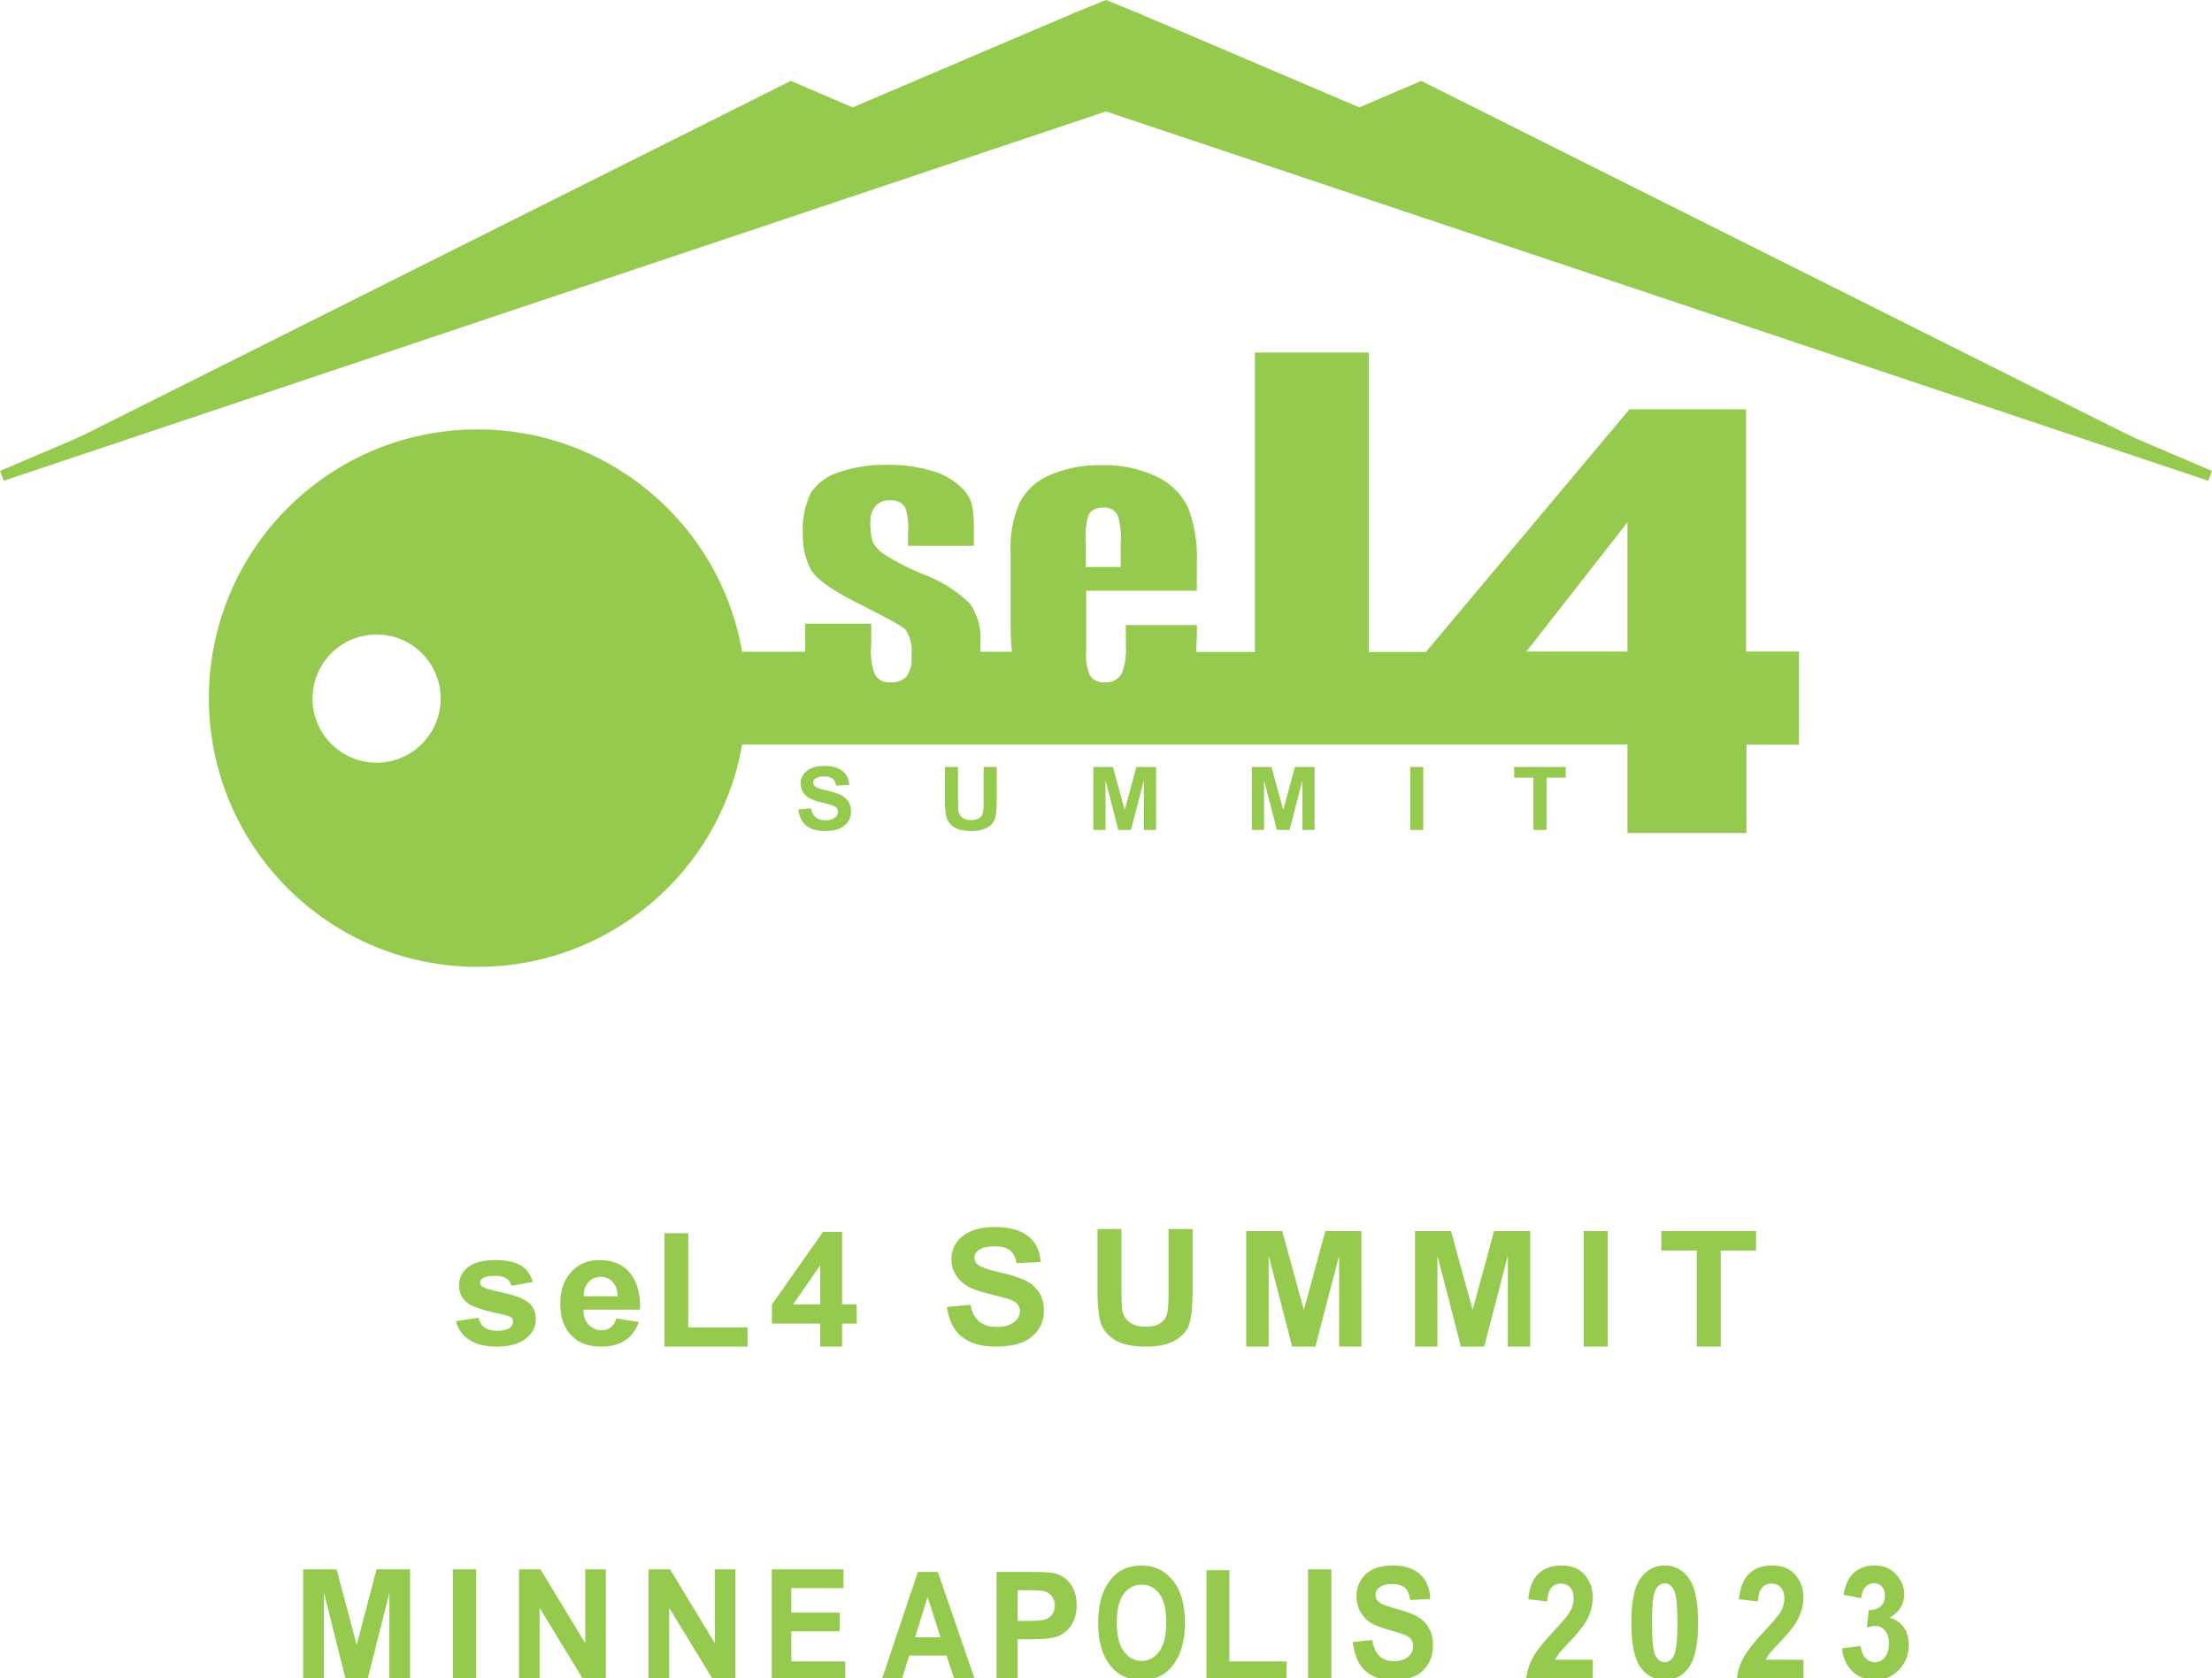
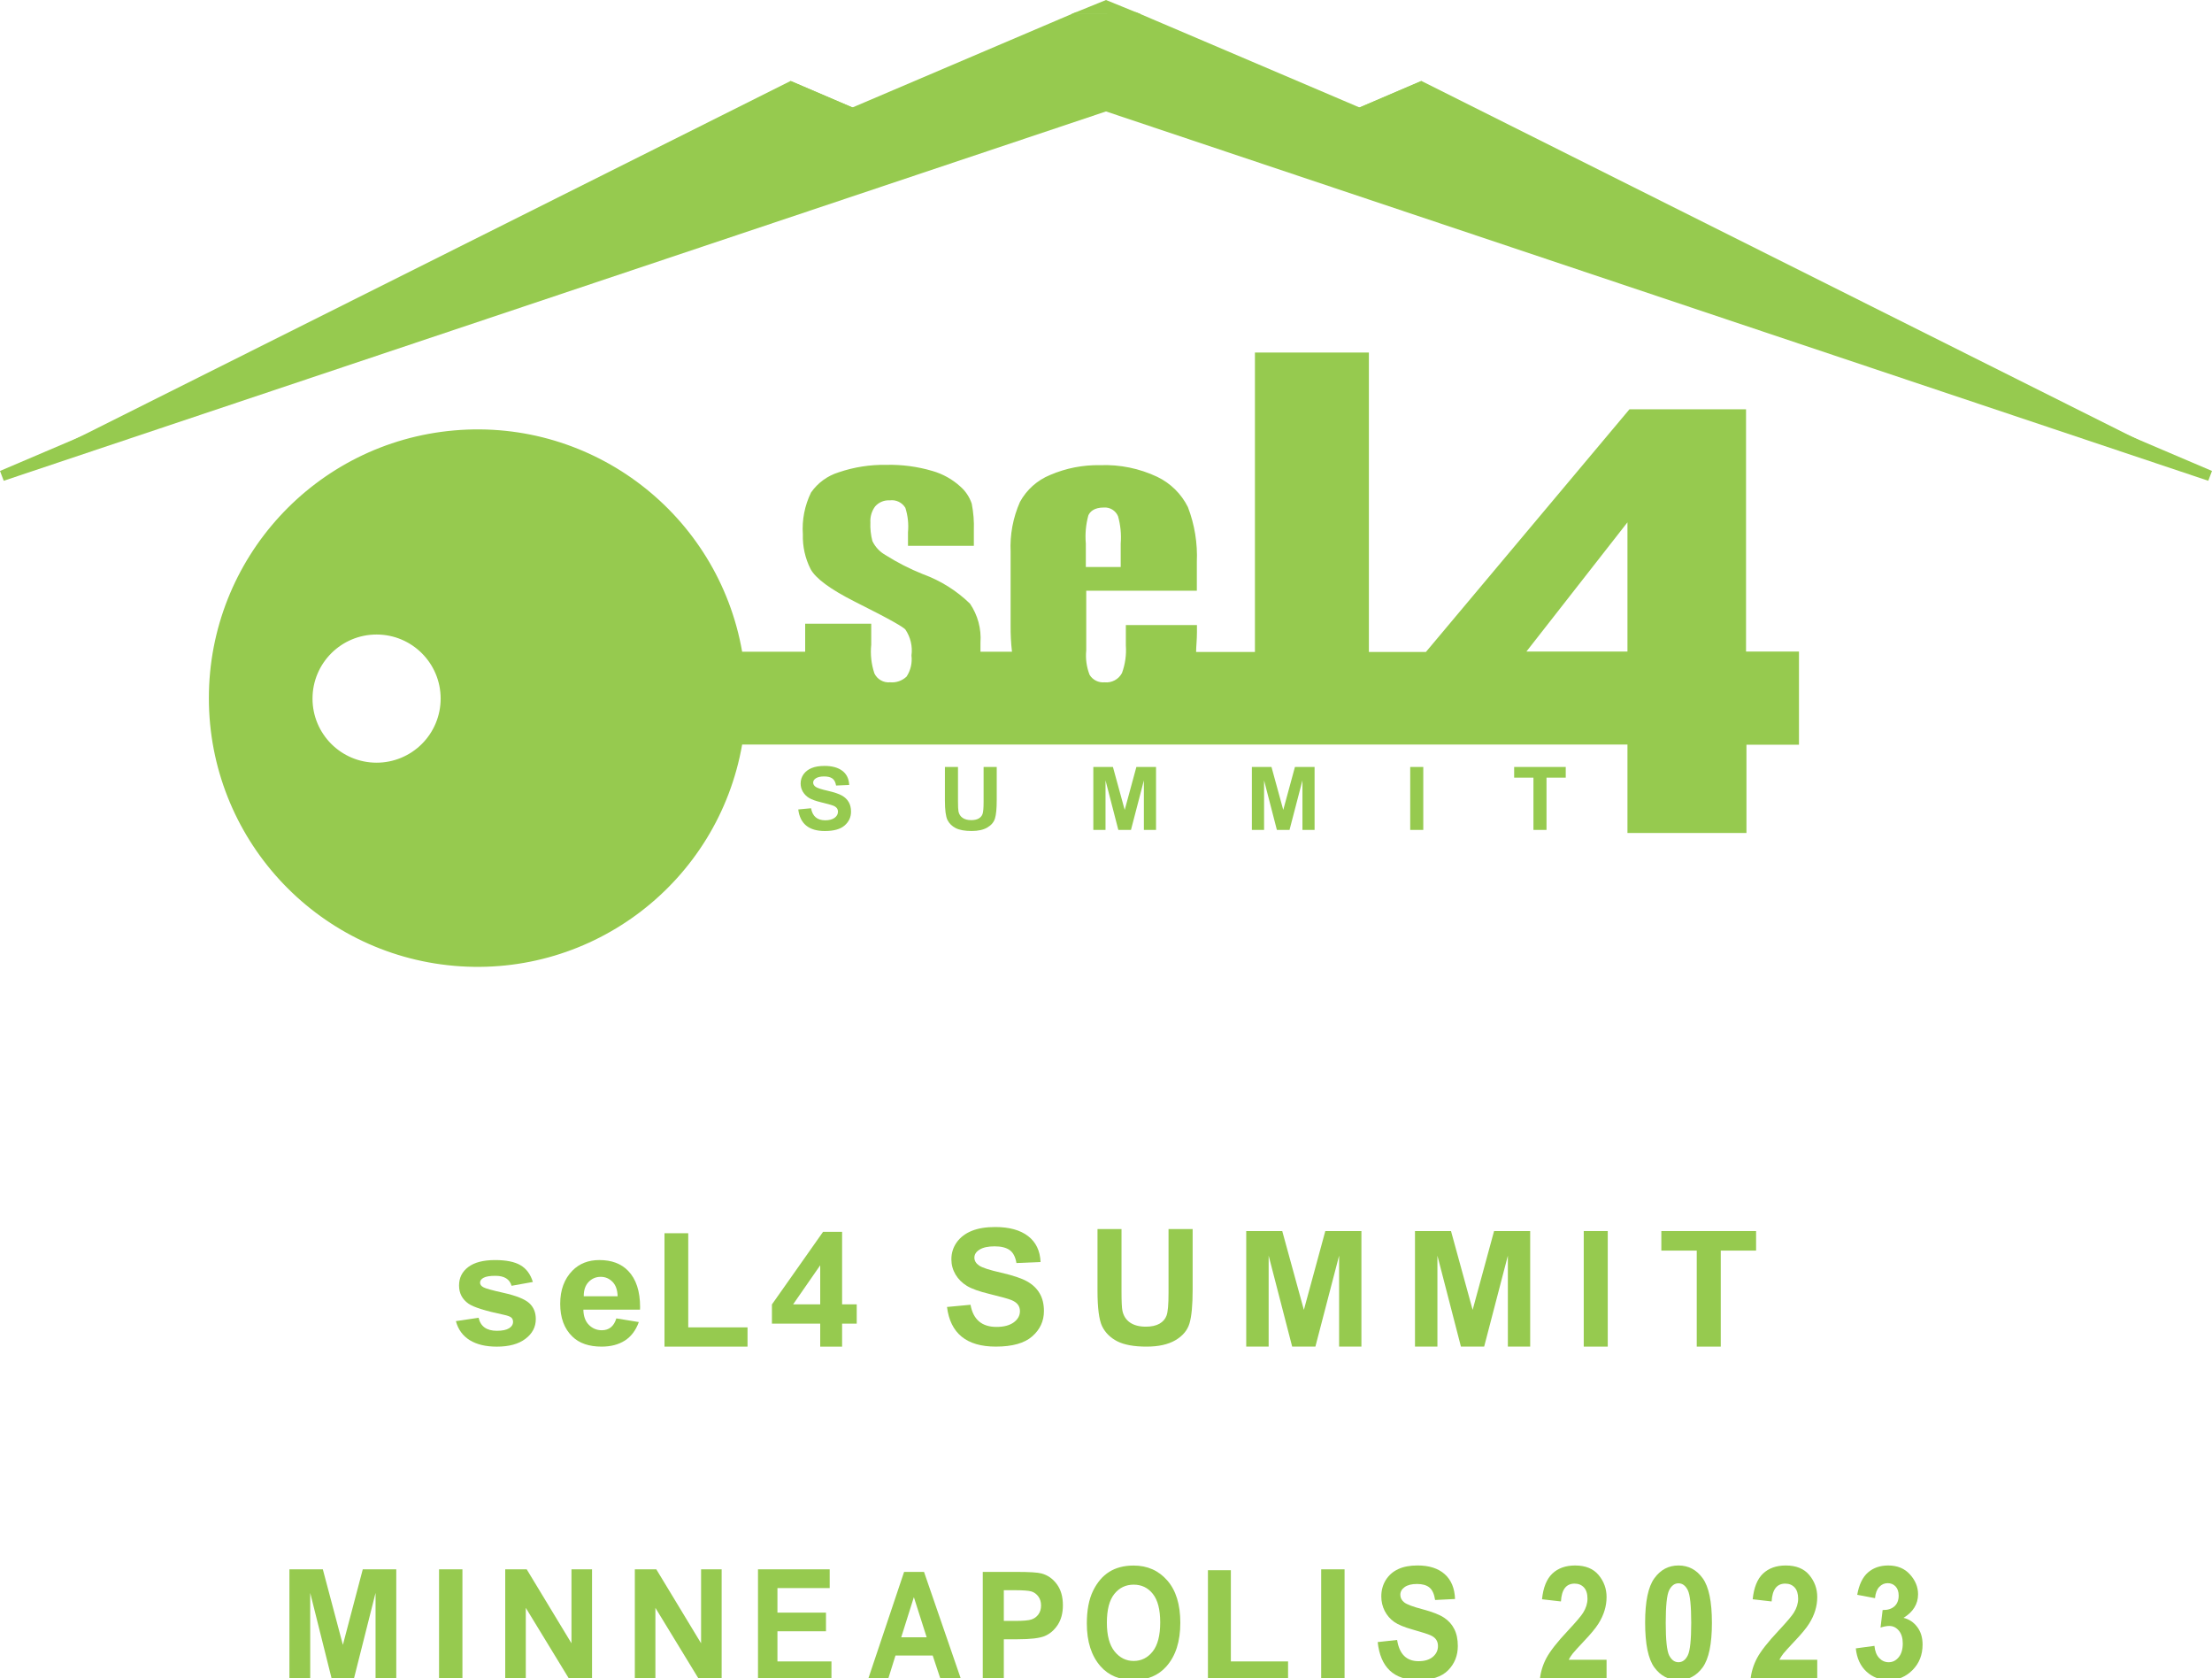
<svg xmlns="http://www.w3.org/2000/svg" xmlns:xlink="http://www.w3.org/1999/xlink" width="331.243mm" height="251.111mm" viewBox="0 0 331.243 251.111" version="1.1" id="svg5">
  <defs id="defs2">
    <rect x="81.692" y="660.163" width="145.722" height="46.366" id="rect2227" />
    <color-profile name="Agfa-:-Swop-Standard" xlink:href="file:///WINDOWS/system32/spool/drivers/color/RSWOP.icm" id="color-profile2" />
    <rect x="680.693" y="102.26" width="15.612" height="115.531" id="rect9649" />
    <style id="style824">.cls-1,.cls-2,.cls-3{fill:#96ca4f;}.cls-2,.cls-3{stroke:#96ca4f;stroke-miterlimit:8;}.cls-3{stroke-width:0.25px;}</style>
  </defs>
  <g id="layer1" transform="translate(4.956884)">
    <text xml:space="preserve" transform="scale(0.3829821)" id="text9647" style="font-style:normal;font-weight:normal;font-size:40px;line-height:1.25;font-family:sans-serif;white-space:pre;shape-inside:url(#rect9649);display:inline;fill:#000000;fill-opacity:1;stroke:none" />
    <g id="g4" transform="matrix(1.447491,0,0,1.447491,-4.956884,0)">
      <polygon class="cls-2" points="105.34,10.07 0.2,45.29 102.2,1.81 " id="polygon830" transform="matrix(1.086543,0,0,1.086543,-0.00427367,0)" />
      <polygon class="cls-1" points="108.62,1.35 102.01,1.34 105.31,0 " id="polygon828" transform="matrix(1.086543,0,0,1.086543,-0.00427367,0)" />
      <polygon class="cls-1" points="108.33,1.31 102.28,1.31 105.31,9.32 " id="polygon832" transform="matrix(1.086543,0,0,1.086543,-0.00427367,0)" />
      <polygon class="cls-2" points="108.42,1.81 105.28,10.07 210.42,45.29 " id="polygon834" transform="matrix(1.086543,0,0,1.086543,-0.00427367,0)" />
      <path class="cls-1" d="M 180.634,67.387 V 42.332 H 168.573 l -21.057,25.099 h -5.9 V 36.464 h -11.789 v 30.966 h -6.085 c 0,-0.576 0.087,-1.239 0.087,-2.043 v -0.739 h -7.356 v 2.108 a 6.867,6.867 0 0 1 -0.402,2.858 1.825,1.825 0 0 1 -1.804,0.956 1.63,1.63 0 0 1 -1.543,-0.771 5.433,5.433 0 0 1 -0.348,-2.532 v -6.172 h 11.441 v -2.966 a 14.125,14.125 0 0 0 -0.924,-5.683 6.856,6.856 0 0 0 -3.173,-3.129 12.691,12.691 0 0 0 -5.9,-1.206 12.484,12.484 0 0 0 -5.172,1.01 6.248,6.248 0 0 0 -3.129,2.792 11.452,11.452 0 0 0 -0.967,5.172 v 7.606 a 21.731,21.731 0 0 0 0.141,2.716 h -3.26 c 0,-0.304 0,-0.608 0,-0.945 a 6.345,6.345 0 0 0 -1.087,-4.031 13.68,13.68 0 0 0 -4.857,-3.042 23.904,23.904 0 0 1 -3.912,-1.999 3.26,3.26 0 0 1 -1.326,-1.434 6.519,6.519 0 0 1 -0.206,-1.923 2.521,2.521 0 0 1 0.489,-1.652 1.847,1.847 0 0 1 1.51,-0.63 1.63,1.63 0 0 1 1.619,0.771 6.367,6.367 0 0 1 0.272,2.521 v 1.413 h 6.813 v -1.586 a 12.115,12.115 0 0 0 -0.217,-2.771 4.042,4.042 0 0 0 -1.173,-1.771 7.258,7.258 0 0 0 -2.901,-1.619 15.538,15.538 0 0 0 -4.759,-0.63 14.473,14.473 0 0 0 -4.933,0.771 5.433,5.433 0 0 0 -2.858,2.086 8.518,8.518 0 0 0 -0.848,4.346 7.443,7.443 0 0 0 0.793,3.564 c 0.511,0.967 2.043,2.097 4.531,3.357 4.172,2.086 4.998,2.64 5.27,2.89 a 3.857,3.857 0 0 1 0.641,2.705 3.26,3.26 0 0 1 -0.5,2.173 2.173,2.173 0 0 1 -1.706,0.598 1.63,1.63 0 0 1 -1.63,-0.924 7.106,7.106 0 0 1 -0.326,-2.966 V 64.508 h -6.834 v 1.76 c 0,0.413 0,0.782 0,1.141 h -6.519 a 27.794,27.794 0 1 0 0,9.594 H 168.366 V 86.152 H 180.677 v -9.127 h 5.433 V 67.387 Z M 38.948,78.883 a 6.628,6.628 0 1 1 6.639,-6.628 6.628,6.628 0 0 1 -6.639,6.628 z m 73.385,-22.665 a 8.225,8.225 0 0 1 0.261,-2.912 c 0.163,-0.369 0.576,-0.815 1.608,-0.815 a 1.478,1.478 0 0 1 1.467,0.913 8.03,8.03 0 0 1 0.272,2.814 v 2.423 h -3.607 z m 56.033,11.17 h -10.453 l 10.453,-13.364 z" id="path858" style="stroke-width:1.087" />
      <path id="path1025" style="font-weight:bold;font-stretch:condensed;font-size:5.223px;line-height:10;font-family:Arial;-inkscape-font-specification:'Arial Bold Condensed';text-align:center;letter-spacing:3.917px;word-spacing:0px;text-anchor:middle;fill:#96ca4f;stroke-width:0.76" d="m 158.64,85.836 v -5.407 h -1.995 v -1.101 h 5.337 v 1.101 h -1.99 v 5.407 z m -12.748,0 v -6.508 h 1.352 v 6.508 z m -16.381,0 v -6.508 h 2.029 l 1.218,4.439 1.207,-4.439 h 2.034 v 6.508 h -1.257 v -5.123 l -1.336,5.123 h -1.308 l -1.325,-5.123 v 5.123 z m -16.403,0 v -6.508 h 2.029 l 1.218,4.439 1.207,-4.439 h 2.034 v 6.508 h -1.257 v -5.123 l -1.336,5.123 h -1.308 l -1.325,-5.123 v 5.123 z M 97.756,79.328 h 1.352 v 3.525 q 0,0.821 0.05,1.07 0.089,0.431 0.425,0.666 0.341,0.235 0.894,0.235 0.469,0 0.766,-0.164 0.296,-0.169 0.402,-0.462 0.112,-0.297 0.112,-1.27 v -3.6 h 1.358 v 3.418 q 0,1.31 -0.179,1.896 -0.173,0.582 -0.794,0.946 -0.615,0.36 -1.626,0.36 -1.051,0 -1.643,-0.297 -0.587,-0.302 -0.855,-0.844 -0.263,-0.546 -0.263,-2.007 z m -15.174,4.391 1.325,-0.124 q 0.224,1.247 1.464,1.247 0.615,0 0.967,-0.253 0.352,-0.257 0.352,-0.635 0,-0.222 -0.123,-0.377 -0.123,-0.155 -0.374,-0.253 -0.251,-0.102 -1.218,-0.337 -0.866,-0.209 -1.269,-0.453 -0.402,-0.244 -0.643,-0.639 -0.235,-0.4 -0.235,-0.857 0,-0.533 0.302,-0.959 0.307,-0.426 0.844,-0.644 0.537,-0.218 1.325,-0.218 1.185,0 1.85,0.511 0.665,0.511 0.704,1.461 l -1.358,0.058 q -0.089,-0.524 -0.386,-0.733 -0.296,-0.209 -0.844,-0.209 -0.548,0 -0.844,0.182 -0.296,0.182 -0.296,0.453 0,0.266 0.268,0.448 0.268,0.182 1.235,0.4 1.023,0.235 1.475,0.497 0.458,0.257 0.699,0.67 0.24,0.408 0.24,0.994 0,0.848 -0.659,1.425 -0.654,0.577 -2.051,0.577 -2.47,0 -2.75,-2.233 z" />
      <path style="fill:#96ca4f;fill-opacity:1;stroke:none;stroke-width:1.89" id="path43980-0" transform="matrix(-0.683608,0.2836924,0.156576,0.03663156,384.8223,-112.117)" d="M 431.416,-51.821 566.486,16.893 439.443,99.509 Z" />
      <path style="fill:#96ca4f;fill-opacity:1;stroke-width:1.89" id="path1277" transform="matrix(0.4208384,-0.3274783,0.2643062,0.4240542,52.94739,18.2597)" d="m 65.948,36.142 -18.999,0.507 9.061,-16.707 z" />
      <path style="fill:#96ca4f;fill-opacity:1;stroke:none;stroke-width:1.89" id="path43980-0-9" transform="matrix(0.683608,0.2836924,-0.156576,0.03663156,-155.9831,-112.117)" d="M 431.416,-51.821 566.486,16.893 439.443,99.509 Z" />
      <path style="fill:#96ca4f;fill-opacity:1;stroke-width:1.89" id="path1277-2" transform="matrix(-0.4208384,-0.3274783,-0.2643062,0.4240542,175.8918,18.2597)" d="m 65.948,36.142 -18.999,0.507 9.061,-16.707 z" />
    </g>
    <g id="g258" transform="matrix(1.447491,0,0,1.447491,-43.8539,8.878669)">
      <g id="g216">
        <path style="font-weight:bold;font-stretch:condensed;font-size:5.223px;line-height:10;font-family:Arial;-inkscape-font-specification:'Arial Bold Condensed';text-align:center;letter-spacing:3.917px;word-spacing:0px;text-anchor:middle;fill:#96ca4f;stroke-width:1.397" d="m 124.843,129.043 2.433,-0.228 q 0.411,2.291 2.689,2.291 1.129,0 1.776,-0.465 0.647,-0.473 0.647,-1.166 0,-0.408 -0.226,-0.693 -0.226,-0.285 -0.688,-0.465 -0.462,-0.188 -2.238,-0.62 -1.591,-0.383 -2.33,-0.832 -0.739,-0.448 -1.18,-1.174 -0.431,-0.734 -0.431,-1.574 0,-0.978 0.554,-1.761 0.565,-0.783 1.55,-1.182 0.985,-0.4 2.433,-0.4 2.176,0 3.397,0.938 1.221,0.938 1.293,2.682 l -2.494,0.106 q -0.164,-0.962 -0.708,-1.345 -0.544,-0.383 -1.55,-0.383 -1.006,0 -1.55,0.334 -0.544,0.334 -0.544,0.832 0,0.489 0.493,0.824 0.493,0.334 2.268,0.734 1.878,0.432 2.71,0.913 0.842,0.473 1.283,1.231 0.441,0.75 0.441,1.826 0,1.557 -1.211,2.617 -1.201,1.06 -3.767,1.06 -4.537,0 -5.05,-4.101 z" id="path20783" />
        <path style="font-weight:bold;font-stretch:condensed;font-size:5.223px;line-height:10;font-family:Arial;-inkscape-font-specification:'Arial Bold Condensed';text-align:center;letter-spacing:3.917px;word-spacing:0px;text-anchor:middle;fill:#96ca4f;stroke-width:1.397" d="m 140.413,120.987 h 2.484 v 6.474 q 0,1.508 0.092,1.965 0.164,0.791 0.78,1.223 0.626,0.432 1.642,0.432 0.862,0 1.406,-0.302 0.544,-0.31 0.739,-0.848 0.205,-0.546 0.205,-2.332 v -6.612 h 2.494 v 6.278 q 0,2.405 -0.328,3.482 -0.318,1.068 -1.458,1.737 -1.129,0.66 -2.987,0.66 -1.93,0 -3.018,-0.546 -1.078,-0.554 -1.57,-1.549 -0.482,-1.003 -0.482,-3.685 z" id="path20781" />
        <path style="font-weight:bold;font-stretch:condensed;font-size:5.223px;line-height:10;font-family:Arial;-inkscape-font-specification:'Arial Bold Condensed';text-align:center;letter-spacing:3.917px;word-spacing:0px;text-anchor:middle;fill:#96ca4f;stroke-width:1.397" d="m 155.799,133.144 v -11.953 h 3.726 l 2.238,8.153 2.217,-8.153 h 3.736 v 11.953 h -2.309 v -9.409 l -2.453,9.409 h -2.402 l -2.433,-9.409 v 9.409 z" id="path20779" />
        <path style="font-weight:bold;font-stretch:condensed;font-size:5.223px;line-height:10;font-family:Arial;-inkscape-font-specification:'Arial Bold Condensed';text-align:center;letter-spacing:3.917px;word-spacing:0px;text-anchor:middle;fill:#96ca4f;stroke-width:1.397" d="m 173.258,133.144 v -11.953 h 3.726 l 2.238,8.153 2.217,-8.153 h 3.736 v 11.953 h -2.309 v -9.409 l -2.453,9.409 h -2.402 l -2.433,-9.409 v 9.409 z" id="path20777" />
        <path style="font-weight:bold;font-stretch:condensed;font-size:5.223px;line-height:10;font-family:Arial;-inkscape-font-specification:'Arial Bold Condensed';text-align:center;letter-spacing:3.917px;word-spacing:0px;text-anchor:middle;fill:#96ca4f;stroke-width:1.397" d="m 190.716,133.144 v -11.953 h 2.484 v 11.953 z" id="path20775" />
        <path style="font-weight:bold;font-stretch:condensed;font-size:5.223px;line-height:10;font-family:Arial;-inkscape-font-specification:'Arial Bold Condensed';text-align:center;letter-spacing:3.917px;word-spacing:0px;text-anchor:middle;fill:#96ca4f;stroke-width:1.397" d="m 202.407,133.144 v -9.931 h -3.664 v -2.022 h 9.802 v 2.022 h -3.654 v 9.931 z" id="path20771" />
      </g>
      <g id="g208" transform="translate(-92.00748,-44.68935)">
        <path d="m 166.046,175.196 2.346,-0.347 q 0.305,1.347 1.889,1.347 0.843,0 1.259,-0.258 0.416,-0.258 0.416,-0.669 0,-0.282 -0.183,-0.444 -0.193,-0.161 -0.762,-0.282 -2.884,-0.605 -3.666,-1.153 -0.975,-0.686 -0.975,-1.879 0,-1.194 0.955,-1.912 0.954,-0.718 2.772,-0.718 1.736,0 2.64,0.54 0.904,0.532 1.269,1.726 l -2.203,0.395 q -0.294,-1.032 -1.665,-1.032 -0.863,0 -1.229,0.202 -0.366,0.194 -0.366,0.508 0,0.282 0.335,0.468 0.335,0.194 2.082,0.581 1.96,0.436 2.66,1.057 0.69,0.621 0.69,1.654 0,1.242 -1.076,2.049 -1.066,0.807 -2.955,0.807 -1.716,0 -2.803,-0.669 -1.087,-0.678 -1.432,-1.968 z" style="font-weight:bold;font-stretch:condensed;font-size:16.228px;line-height:10;font-family:Arial;-inkscape-font-specification:'Arial Bold Condensed';text-align:center;letter-spacing:3.917px;word-spacing:0px;text-anchor:middle;fill:#96ca4f;stroke-width:0.445" id="path21173" />
        <path d="m 182.643,174.914 2.325,0.379 q -0.467,1.291 -1.452,1.92 -0.985,0.621 -2.396,0.621 -1.96,0 -3.026,-1.041 -1.259,-1.21 -1.259,-3.388 0,-2.146 1.269,-3.436 1.076,-1.089 2.782,-1.089 1.899,0 2.975,1.113 1.239,1.274 1.239,3.759 l -0.01,0.258 h -5.859 q 0.02,1.016 0.569,1.573 0.558,0.557 1.34,0.557 1.127,0 1.503,-1.226 z m 0.132,-2.291 q -0.03,-1 -0.538,-1.5 -0.508,-0.508 -1.208,-0.508 -0.741,0 -1.249,0.524 -0.518,0.532 -0.508,1.484 z" style="font-weight:bold;font-stretch:condensed;font-size:16.228px;line-height:10;font-family:Arial;-inkscape-font-specification:'Arial Bold Condensed';text-align:center;letter-spacing:3.917px;word-spacing:0px;text-anchor:middle;fill:#96ca4f;stroke-width:0.445" id="path21170" />
        <path d="m 187.624,177.834 v -11.728 h 2.457 v 9.736 h 6.133 v 1.992 z" style="font-weight:bold;font-stretch:condensed;font-size:16.228px;line-height:10;font-family:Arial;-inkscape-font-specification:'Arial Bold Condensed';text-align:center;letter-spacing:3.917px;word-spacing:0px;text-anchor:middle;fill:#96ca4f;stroke-width:0.445" id="path21167" />
        <path d="m 203.734,177.834 v -2.379 h -4.996 v -1.984 l 5.29,-7.509 h 1.97 v 7.501 h 1.513 v 1.992 h -1.513 v 2.379 z m 0,-4.372 v -4.041 l -2.803,4.041 z" style="font-weight:bold;font-stretch:condensed;font-size:16.228px;line-height:10;font-family:Arial;-inkscape-font-specification:'Arial Bold Condensed';text-align:center;letter-spacing:3.917px;word-spacing:0px;text-anchor:middle;fill:#96ca4f;stroke-width:0.445" id="path21164" />
      </g>
    </g>
-     <g id="g13" transform="translate(8.054938)">
-       <g id="g12">
-         <path d="m 32.393,251.524 v -16.579 h 5.003 l 3.004,11.309 2.977,-11.309 h 5.016 v 16.579 H 45.293 v -13.051 l -3.294,13.051 h -3.225 l -3.266,-13.051 v 13.051 z" id="path25066" style="font-weight:bold;font-stretch:condensed;font-size:19.306px;line-height:1.25;font-family:Arial;-inkscape-font-specification:'Arial, Bold Condensed';fill:#96ca4f;fill-opacity:1;stroke-width:0.699" />
-         <path d="m 84.118,251.524 v -16.579 h 3.216 l 6.704,11.072 v -11.072 h 3.08 v 16.579 h -3.325 l -6.595,-10.812 v 10.812 z" id="path25057" style="font-weight:bold;font-stretch:condensed;font-size:19.306px;line-height:1.25;font-family:Arial;-inkscape-font-specification:'Arial, Bold Condensed';fill:#96ca4f;fill-opacity:1;stroke-width:0.699" />
-         <path d="m 64.71,251.524 v -16.579 h 3.216 l 6.704,11.072 v -11.072 h 3.08 v 16.579 h -3.325 l -6.595,-10.812 v 10.812 z" id="path25057-9" style="font-weight:bold;font-stretch:condensed;font-size:19.306px;line-height:1.25;font-family:Arial;-inkscape-font-specification:'Arial, Bold Condensed';fill:#96ca4f;fill-opacity:1;stroke-width:0.699" />
-         <path d="m 102.563,251.524 v -16.579 h 10.735 v 2.805 h -7.823 v 3.675 h 7.269 v 2.793 h -7.269 v 4.512 h 8.088 v 2.793 z" id="path25054" style="font-weight:bold;font-stretch:condensed;font-size:19.306px;line-height:1.25;font-family:Arial;-inkscape-font-specification:'Arial, Bold Condensed';fill:#96ca4f;fill-opacity:1;stroke-width:0.699" />
-         <path d="m 133.007,251.524 h -3.065 l -1.219,-3.678 h -5.572 l -1.149,3.678 h -2.995 l 5.433,-16.193 h 2.983 z m -5.189,-6.406 -1.915,-6.009 -1.892,6.009 z" id="path25051" style="font-weight:bold;font-stretch:condensed;font-size:19.306px;line-height:1.25;font-family:Arial;-inkscape-font-specification:'Arial, Bold Condensed';fill:#96ca4f;fill-opacity:1;stroke-width:0.699" />
-         <path d="m 136.221,251.524 v -16.193 h 5.081 q 2.84,0 3.713,0.232 1.394,0.376 2.293,1.602 0.912,1.226 0.912,3.159 0,1.756 -0.782,2.949 -0.782,1.182 -1.954,1.668 -1.173,0.475 -4.039,0.475 h -2.072 v 6.108 z m 3.153,-13.453 v 4.595 h 1.746 q 1.759,0 2.384,-0.21 0.638,-0.21 1.042,-0.751 0.404,-0.552 0.404,-1.348 0,-0.806 -0.417,-1.359 -0.417,-0.552 -1.029,-0.74 -0.612,-0.188 -2.593,-0.188 z" id="path25048" style="font-weight:bold;font-stretch:condensed;font-size:19.306px;line-height:1.25;font-family:Arial;-inkscape-font-specification:'Arial, Bold Condensed';fill:#96ca4f;fill-opacity:1;stroke-width:0.699" />
-         <path d="m 151.435,243.054 q 0,-2.963 0.858,-4.874 0.87,-1.923 2.263,-2.861 1.394,-0.939 3.378,-0.939 2.877,0 4.683,2.228 1.817,2.228 1.817,6.344 0,4.162 -1.918,6.503 -1.684,2.07 -4.571,2.07 -2.91,0 -4.593,-2.047 -1.918,-2.341 -1.918,-6.424 z m 2.787,-0.113 q 0,2.861 1.07,4.297 1.07,1.425 2.654,1.425 1.594,0 2.642,-1.414 1.048,-1.425 1.048,-4.365 0,-2.884 -1.026,-4.264 -1.015,-1.38 -2.665,-1.38 -1.65,0 -2.687,1.391 -1.037,1.391 -1.037,4.309 z" id="path25045" style="font-weight:bold;font-stretch:condensed;font-size:19.306px;line-height:1.25;font-family:Arial;-inkscape-font-specification:'Arial, Bold Condensed';fill:#96ca4f;fill-opacity:1;stroke-width:0.699" />
-         <path d="m 167.649,251.524 v -16.444 h 3.433 v 13.65 h 8.567 v 2.793 z" id="path25042" style="font-weight:bold;font-stretch:condensed;font-size:19.306px;line-height:1.25;font-family:Arial;-inkscape-font-specification:'Arial, Bold Condensed';fill:#96ca4f;fill-opacity:1;stroke-width:0.699" />
-         <path d="m 182.863,251.524 v -16.579 h 3.5 v 16.579 z" id="path25039" style="font-weight:bold;font-stretch:condensed;font-size:19.306px;line-height:1.25;font-family:Arial;-inkscape-font-specification:'Arial, Bold Condensed';fill:#96ca4f;fill-opacity:1;stroke-width:0.699" />
-         <path d="m 54.802,251.524 v -16.579 h 3.5 v 16.579 z" id="path25039-1" style="font-weight:bold;font-stretch:condensed;font-size:19.306px;line-height:1.25;font-family:Arial;-inkscape-font-specification:'Arial, Bold Condensed';fill:#96ca4f;fill-opacity:1;stroke-width:0.699" />
-         <path d="m 189.577,245.836 2.911,-0.317 q 0.491,3.178 3.218,3.178 1.351,0 2.125,-0.645 0.774,-0.656 0.774,-1.617 0,-0.565 -0.27,-0.961 -0.27,-0.396 -0.823,-0.645 -0.553,-0.26 -2.678,-0.86 -1.904,-0.532 -2.788,-1.154 -0.884,-0.622 -1.412,-1.629 -0.516,-1.018 -0.516,-2.183 0,-1.357 0.663,-2.443 0.676,-1.086 1.855,-1.64 1.179,-0.554 2.911,-0.554 2.604,0 4.066,1.301 1.462,1.301 1.548,3.721 l -2.985,0.147 q -0.197,-1.334 -0.848,-1.866 -0.651,-0.532 -1.855,-0.532 -1.204,0 -1.855,0.464 -0.651,0.464 -0.651,1.154 0,0.679 0.59,1.142 0.59,0.464 2.714,1.018 2.248,0.599 3.243,1.267 1.007,0.656 1.535,1.708 0.528,1.04 0.528,2.533 0,2.16 -1.449,3.63 -1.437,1.47 -4.508,1.47 -5.429,0 -6.043,-5.688 z" id="path25036" style="font-weight:bold;font-stretch:condensed;font-size:19.306px;line-height:1.25;font-family:Arial;-inkscape-font-specification:'Arial, Bold Condensed';fill:#96ca4f;fill-opacity:1;stroke-width:0.699" />
-       </g>
-       <g id="g11" transform="translate(-5.783034,7.02225)">
-         <path d="m 231.287,241.46 v 3.042 h -10 q 0.161,-1.725 0.978,-3.275 0.829,-1.562 3.205,-4.091 1.881,-2.016 2.314,-2.727 0.644,-1.037 0.644,-2.086 0,-1.119 -0.532,-1.69 -0.532,-0.571 -1.399,-0.571 -1.894,0 -2.042,2.669 l -2.834,-0.326 q 0.26,-2.611 1.535,-3.834 1.287,-1.224 3.416,-1.224 2.339,0 3.527,1.434 1.188,1.434 1.188,3.287 0,1.049 -0.309,2.04 -0.297,0.979 -0.928,1.981 -0.631,0.991 -2.104,2.541 -1.374,1.457 -1.745,1.923 -0.359,0.466 -0.582,0.909 z" id="path24942" style="font-weight:bold;font-stretch:condensed;font-size:18.207px;line-height:1.25;font-family:Arial;-inkscape-font-specification:'Arial, Bold Condensed';fill:#96ca4f;fill-opacity:1;stroke-width:0.659" />
-         <path d="m 262.835,241.46 v 3.042 h -10 q 0.161,-1.725 0.978,-3.275 0.829,-1.562 3.205,-4.091 1.881,-2.016 2.314,-2.727 0.644,-1.037 0.644,-2.086 0,-1.119 -0.532,-1.69 -0.532,-0.571 -1.399,-0.571 -1.894,0 -2.042,2.669 l -2.834,-0.326 q 0.26,-2.611 1.535,-3.834 1.287,-1.224 3.416,-1.224 2.339,0 3.527,1.434 1.188,1.434 1.188,3.287 0,1.049 -0.309,2.04 -0.297,0.979 -0.928,1.981 -0.631,0.991 -2.104,2.541 -1.374,1.457 -1.745,1.923 -0.359,0.466 -0.582,0.909 z" id="path24942-3" style="font-weight:bold;font-stretch:condensed;font-size:18.207px;line-height:1.25;font-family:Arial;-inkscape-font-specification:'Arial, Bold Condensed';fill:#96ca4f;fill-opacity:1;stroke-width:0.659" />
-         <path d="m 242.055,227.346 q 2.241,0 3.624,1.914 1.383,1.902 1.383,6.67 0,4.756 -1.383,6.67 -1.383,1.902 -3.611,1.902 -2.241,0 -3.624,-1.891 -1.383,-1.891 -1.383,-6.716 0,-4.733 1.383,-6.635 1.383,-1.914 3.611,-1.914 z m 0,2.67 q -0.871,0 -1.396,1.031 -0.512,1.031 -0.512,4.882 0,3.851 0.512,4.882 0.525,1.02 1.396,1.02 0.883,0 1.396,-1.031 0.512,-1.031 0.512,-4.871 0,-3.851 -0.512,-4.882 -0.512,-1.031 -1.396,-1.031 z" id="path24944" style="font-weight:bold;font-stretch:condensed;font-size:18.207px;line-height:1.25;font-family:Arial;-inkscape-font-specification:'Arial, Bold Condensed';fill:#96ca4f;fill-opacity:1;stroke-width:0.659" />
-         <path d="m 268.609,239.758 2.791,-0.378 q 0.113,1.192 0.713,1.822 0.601,0.63 1.414,0.63 0.889,0 1.502,-0.745 0.613,-0.745 0.613,-2.063 0,-1.226 -0.588,-1.925 -0.588,-0.699 -1.427,-0.699 -0.551,0 -1.314,0.241 l 0.313,-2.624 q 1.114,0.023 1.765,-0.55 0.638,-0.573 0.638,-1.616 0,-0.871 -0.463,-1.364 -0.463,-0.493 -1.189,-0.493 -0.726,0 -1.264,0.573 -0.526,0.562 -0.626,1.673 l -2.666,-0.504 q 0.413,-2.304 1.615,-3.346 1.202,-1.043 3.029,-1.043 2.053,0 3.254,1.341 1.214,1.341 1.214,2.968 0,1.1 -0.551,1.983 -0.538,0.882 -1.627,1.547 1.264,0.309 2.053,1.364 0.801,1.054 0.801,2.636 0,2.304 -1.502,3.816 -1.489,1.501 -3.554,1.501 -1.977,0 -3.354,-1.272 -1.364,-1.272 -1.589,-3.472 z" id="path24948" style="font-weight:bold;font-stretch:condensed;font-size:18.207px;line-height:1.25;font-family:Arial;-inkscape-font-specification:'Arial, Bold Condensed';fill:#96ca4f;fill-opacity:1;stroke-width:0.659" />
-       </g>
+     <g id="g15">
+       <path d="m 38.383,251.524 v -16.579 h 5.003 l 3.004,11.309 2.977,-11.309 h 5.016 v 16.579 h -3.101 v -13.051 l -3.294,13.051 h -3.225 l -3.266,-13.051 v 13.051 z" id="path25066" style="font-weight:bold;font-stretch:condensed;font-size:19.306px;line-height:1.25;font-family:Arial;-inkscape-font-specification:'Arial, Bold Condensed';fill:#96ca4f;fill-opacity:1;stroke-width:0.699" />
+       <path d="m 90.108,251.524 v -16.579 h 3.216 l 6.704,11.072 v -11.072 h 3.08 v 16.579 h -3.325 l -6.595,-10.812 v 10.812 z" id="path25057" style="font-weight:bold;font-stretch:condensed;font-size:19.306px;line-height:1.25;font-family:Arial;-inkscape-font-specification:'Arial, Bold Condensed';fill:#96ca4f;fill-opacity:1;stroke-width:0.699" />
+       <path d="m 70.7,251.524 v -16.579 h 3.216 l 6.704,11.072 v -11.072 h 3.08 v 16.579 h -3.325 l -6.595,-10.812 v 10.812 z" id="path25057-9" style="font-weight:bold;font-stretch:condensed;font-size:19.306px;line-height:1.25;font-family:Arial;-inkscape-font-specification:'Arial, Bold Condensed';fill:#96ca4f;fill-opacity:1;stroke-width:0.699" />
+       <path d="m 108.552,251.524 v -16.579 h 10.735 v 2.805 h -7.823 v 3.675 h 7.269 v 2.793 h -7.269 v 4.512 h 8.088 v 2.793 z" id="path25054" style="font-weight:bold;font-stretch:condensed;font-size:19.306px;line-height:1.25;font-family:Arial;-inkscape-font-specification:'Arial, Bold Condensed';fill:#96ca4f;fill-opacity:1;stroke-width:0.699" />
+       <path d="m 138.997,251.524 h -3.065 l -1.219,-3.678 h -5.572 l -1.149,3.678 h -2.995 l 5.433,-16.193 h 2.983 z m -5.189,-6.406 -1.915,-6.009 -1.892,6.009 z" id="path25051" style="font-weight:bold;font-stretch:condensed;font-size:19.306px;line-height:1.25;font-family:Arial;-inkscape-font-specification:'Arial, Bold Condensed';fill:#96ca4f;fill-opacity:1;stroke-width:0.699" />
+       <path d="m 142.211,251.524 v -16.193 h 5.081 q 2.84,0 3.713,0.232 1.394,0.376 2.293,1.602 0.912,1.226 0.912,3.159 0,1.756 -0.782,2.949 -0.782,1.182 -1.954,1.668 -1.173,0.475 -4.039,0.475 h -2.072 v 6.108 z m 3.153,-13.453 v 4.595 h 1.746 q 1.759,0 2.384,-0.21 0.638,-0.21 1.042,-0.751 0.404,-0.552 0.404,-1.348 0,-0.806 -0.417,-1.359 -0.417,-0.552 -1.029,-0.74 -0.612,-0.188 -2.593,-0.188 z" id="path25048" style="font-weight:bold;font-stretch:condensed;font-size:19.306px;line-height:1.25;font-family:Arial;-inkscape-font-specification:'Arial, Bold Condensed';fill:#96ca4f;fill-opacity:1;stroke-width:0.699" />
+       <path d="m 157.794,243.054 q 0,-2.963 0.925,-4.874 0.937,-1.923 2.437,-2.861 1.501,-0.939 3.638,-0.939 3.098,0 5.043,2.228 1.957,2.228 1.957,6.344 0,4.162 -2.065,6.503 -1.813,2.07 -4.923,2.07 -3.134,0 -4.947,-2.047 -2.065,-2.341 -2.065,-6.424 z m 3.002,-0.113 q 0,2.861 1.153,4.297 1.153,1.425 2.858,1.425 1.717,0 2.846,-1.414 1.129,-1.425 1.129,-4.365 0,-2.884 -1.105,-4.264 -1.093,-1.38 -2.87,-1.38 -1.777,0 -2.894,1.391 -1.117,1.391 -1.117,4.309 z" id="path25045" style="font-weight:bold;font-stretch:condensed;font-size:19.306px;line-height:1.25;font-family:Arial;-inkscape-font-specification:'Arial, Bold Condensed';fill:#96ca4f;fill-opacity:1;stroke-width:0.699" />
+       <path d="m 175.929,251.524 v -16.444 h 3.433 v 13.65 h 8.567 v 2.793 z" id="path25042" style="font-weight:bold;font-stretch:condensed;font-size:19.306px;line-height:1.25;font-family:Arial;-inkscape-font-specification:'Arial, Bold Condensed';fill:#96ca4f;fill-opacity:1;stroke-width:0.699" />
+       <path d="m 192.889,251.524 v -16.579 h 3.5 v 16.579 z" id="path25039" style="font-weight:bold;font-stretch:condensed;font-size:19.306px;line-height:1.25;font-family:Arial;-inkscape-font-specification:'Arial, Bold Condensed';fill:#96ca4f;fill-opacity:1;stroke-width:0.699" />
+       <path d="m 60.791,251.524 v -16.579 h 3.5 v 16.579 z" id="path25039-1" style="font-weight:bold;font-stretch:condensed;font-size:19.306px;line-height:1.25;font-family:Arial;-inkscape-font-specification:'Arial, Bold Condensed';fill:#96ca4f;fill-opacity:1;stroke-width:0.699" />
+       <path d="m 201.349,245.836 2.911,-0.317 q 0.491,3.178 3.218,3.178 1.351,0 2.125,-0.645 0.774,-0.656 0.774,-1.617 0,-0.565 -0.27,-0.961 -0.27,-0.396 -0.823,-0.645 -0.553,-0.26 -2.678,-0.86 -1.904,-0.532 -2.788,-1.154 -0.884,-0.622 -1.412,-1.629 -0.516,-1.018 -0.516,-2.183 0,-1.357 0.663,-2.443 0.676,-1.086 1.855,-1.64 1.179,-0.554 2.911,-0.554 2.604,0 4.066,1.301 1.462,1.301 1.548,3.721 l -2.985,0.147 q -0.197,-1.334 -0.848,-1.866 -0.651,-0.532 -1.855,-0.532 -1.204,0 -1.855,0.464 -0.651,0.464 -0.651,1.154 0,0.679 0.59,1.142 0.59,0.464 2.714,1.018 2.248,0.599 3.243,1.267 1.007,0.656 1.535,1.708 0.528,1.04 0.528,2.533 0,2.16 -1.449,3.63 -1.437,1.47 -4.508,1.47 -5.429,0 -6.043,-5.688 z" id="path25036" style="font-weight:bold;font-stretch:condensed;font-size:19.306px;line-height:1.25;font-family:Arial;-inkscape-font-specification:'Arial, Bold Condensed';fill:#96ca4f;fill-opacity:1;stroke-width:0.699" />
+     </g>
+     <g id="g11" transform="translate(4.337272,7.02225)">
+       <path d="m 231.287,241.46 v 3.042 h -10 q 0.161,-1.725 0.978,-3.275 0.829,-1.562 3.205,-4.091 1.881,-2.016 2.314,-2.727 0.644,-1.037 0.644,-2.086 0,-1.119 -0.532,-1.69 -0.532,-0.571 -1.399,-0.571 -1.894,0 -2.042,2.669 l -2.834,-0.326 q 0.26,-2.611 1.535,-3.834 1.287,-1.224 3.416,-1.224 2.339,0 3.527,1.434 1.188,1.434 1.188,3.287 0,1.049 -0.309,2.04 -0.297,0.979 -0.928,1.981 -0.631,0.991 -2.104,2.541 -1.374,1.457 -1.745,1.923 -0.359,0.466 -0.582,0.909 z" id="path24942" style="font-weight:bold;font-stretch:condensed;font-size:18.207px;line-height:1.25;font-family:Arial;-inkscape-font-specification:'Arial, Bold Condensed';fill:#96ca4f;fill-opacity:1;stroke-width:0.659" />
+       <path d="m 262.835,241.46 v 3.042 h -10 q 0.161,-1.725 0.978,-3.275 0.829,-1.562 3.205,-4.091 1.881,-2.016 2.314,-2.727 0.644,-1.037 0.644,-2.086 0,-1.119 -0.532,-1.69 -0.532,-0.571 -1.399,-0.571 -1.894,0 -2.042,2.669 l -2.834,-0.326 q 0.26,-2.611 1.535,-3.834 1.287,-1.224 3.416,-1.224 2.339,0 3.527,1.434 1.188,1.434 1.188,3.287 0,1.049 -0.309,2.04 -0.297,0.979 -0.928,1.981 -0.631,0.991 -2.104,2.541 -1.374,1.457 -1.745,1.923 -0.359,0.466 -0.582,0.909 z" id="path24942-3" style="font-weight:bold;font-stretch:condensed;font-size:18.207px;line-height:1.25;font-family:Arial;-inkscape-font-specification:'Arial, Bold Condensed';fill:#96ca4f;fill-opacity:1;stroke-width:0.659" />
+       <path d="m 242.055,227.346 q 2.241,0 3.624,1.914 1.383,1.902 1.383,6.67 0,4.756 -1.383,6.67 -1.383,1.902 -3.611,1.902 -2.241,0 -3.624,-1.891 -1.383,-1.891 -1.383,-6.716 0,-4.733 1.383,-6.635 1.383,-1.914 3.611,-1.914 z m 0,2.67 q -0.871,0 -1.396,1.031 -0.512,1.031 -0.512,4.882 0,3.851 0.512,4.882 0.525,1.02 1.396,1.02 0.883,0 1.396,-1.031 0.512,-1.031 0.512,-4.871 0,-3.851 -0.512,-4.882 -0.512,-1.031 -1.396,-1.031 z" id="path24944" style="font-weight:bold;font-stretch:condensed;font-size:18.207px;line-height:1.25;font-family:Arial;-inkscape-font-specification:'Arial, Bold Condensed';fill:#96ca4f;fill-opacity:1;stroke-width:0.659" />
+       <path d="m 268.609,239.758 2.791,-0.378 q 0.113,1.192 0.713,1.822 0.601,0.63 1.414,0.63 0.889,0 1.502,-0.745 0.613,-0.745 0.613,-2.063 0,-1.226 -0.588,-1.925 -0.588,-0.699 -1.427,-0.699 -0.551,0 -1.314,0.241 l 0.313,-2.624 q 1.114,0.023 1.765,-0.55 0.638,-0.573 0.638,-1.616 0,-0.871 -0.463,-1.364 -0.463,-0.493 -1.189,-0.493 -0.726,0 -1.264,0.573 -0.526,0.562 -0.626,1.673 l -2.666,-0.504 q 0.413,-2.304 1.615,-3.346 1.202,-1.043 3.029,-1.043 2.053,0 3.254,1.341 1.214,1.341 1.214,2.968 0,1.1 -0.551,1.983 -0.538,0.882 -1.627,1.547 1.264,0.309 2.053,1.364 0.801,1.054 0.801,2.636 0,2.304 -1.502,3.816 -1.489,1.501 -3.554,1.501 -1.977,0 -3.354,-1.272 -1.364,-1.272 -1.589,-3.472 z" id="path24948" style="font-weight:bold;font-stretch:condensed;font-size:18.207px;line-height:1.25;font-family:Arial;-inkscape-font-specification:'Arial, Bold Condensed';fill:#96ca4f;fill-opacity:1;stroke-width:0.659" />
    </g>
  </g>
</svg>
